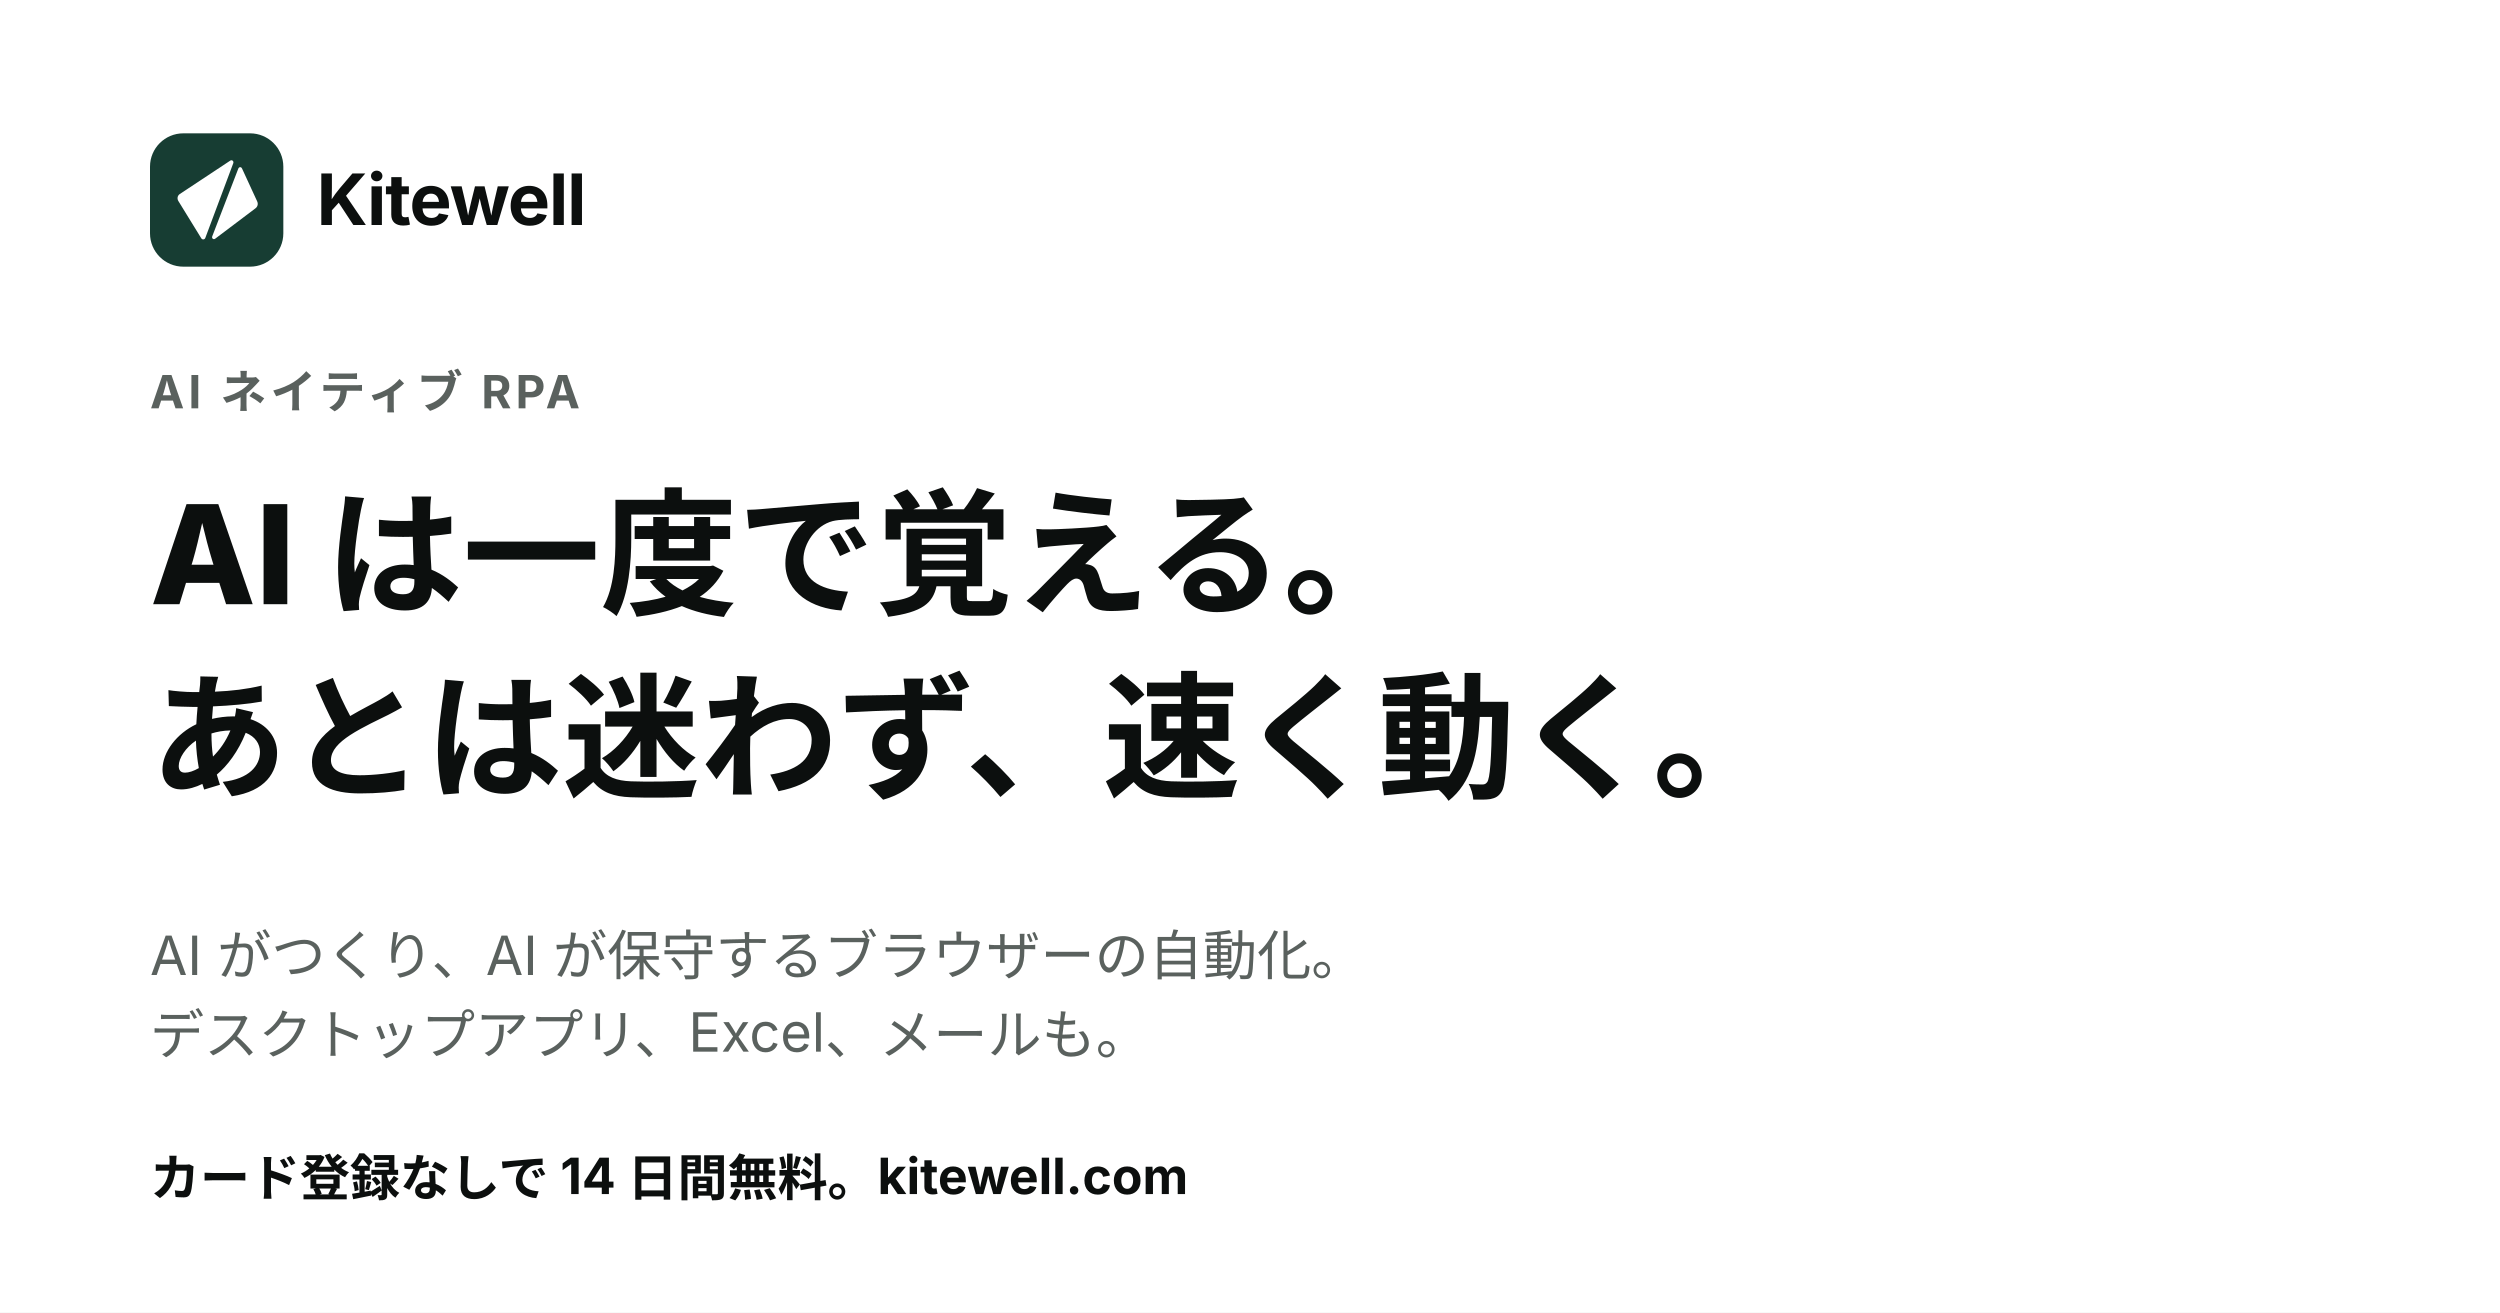
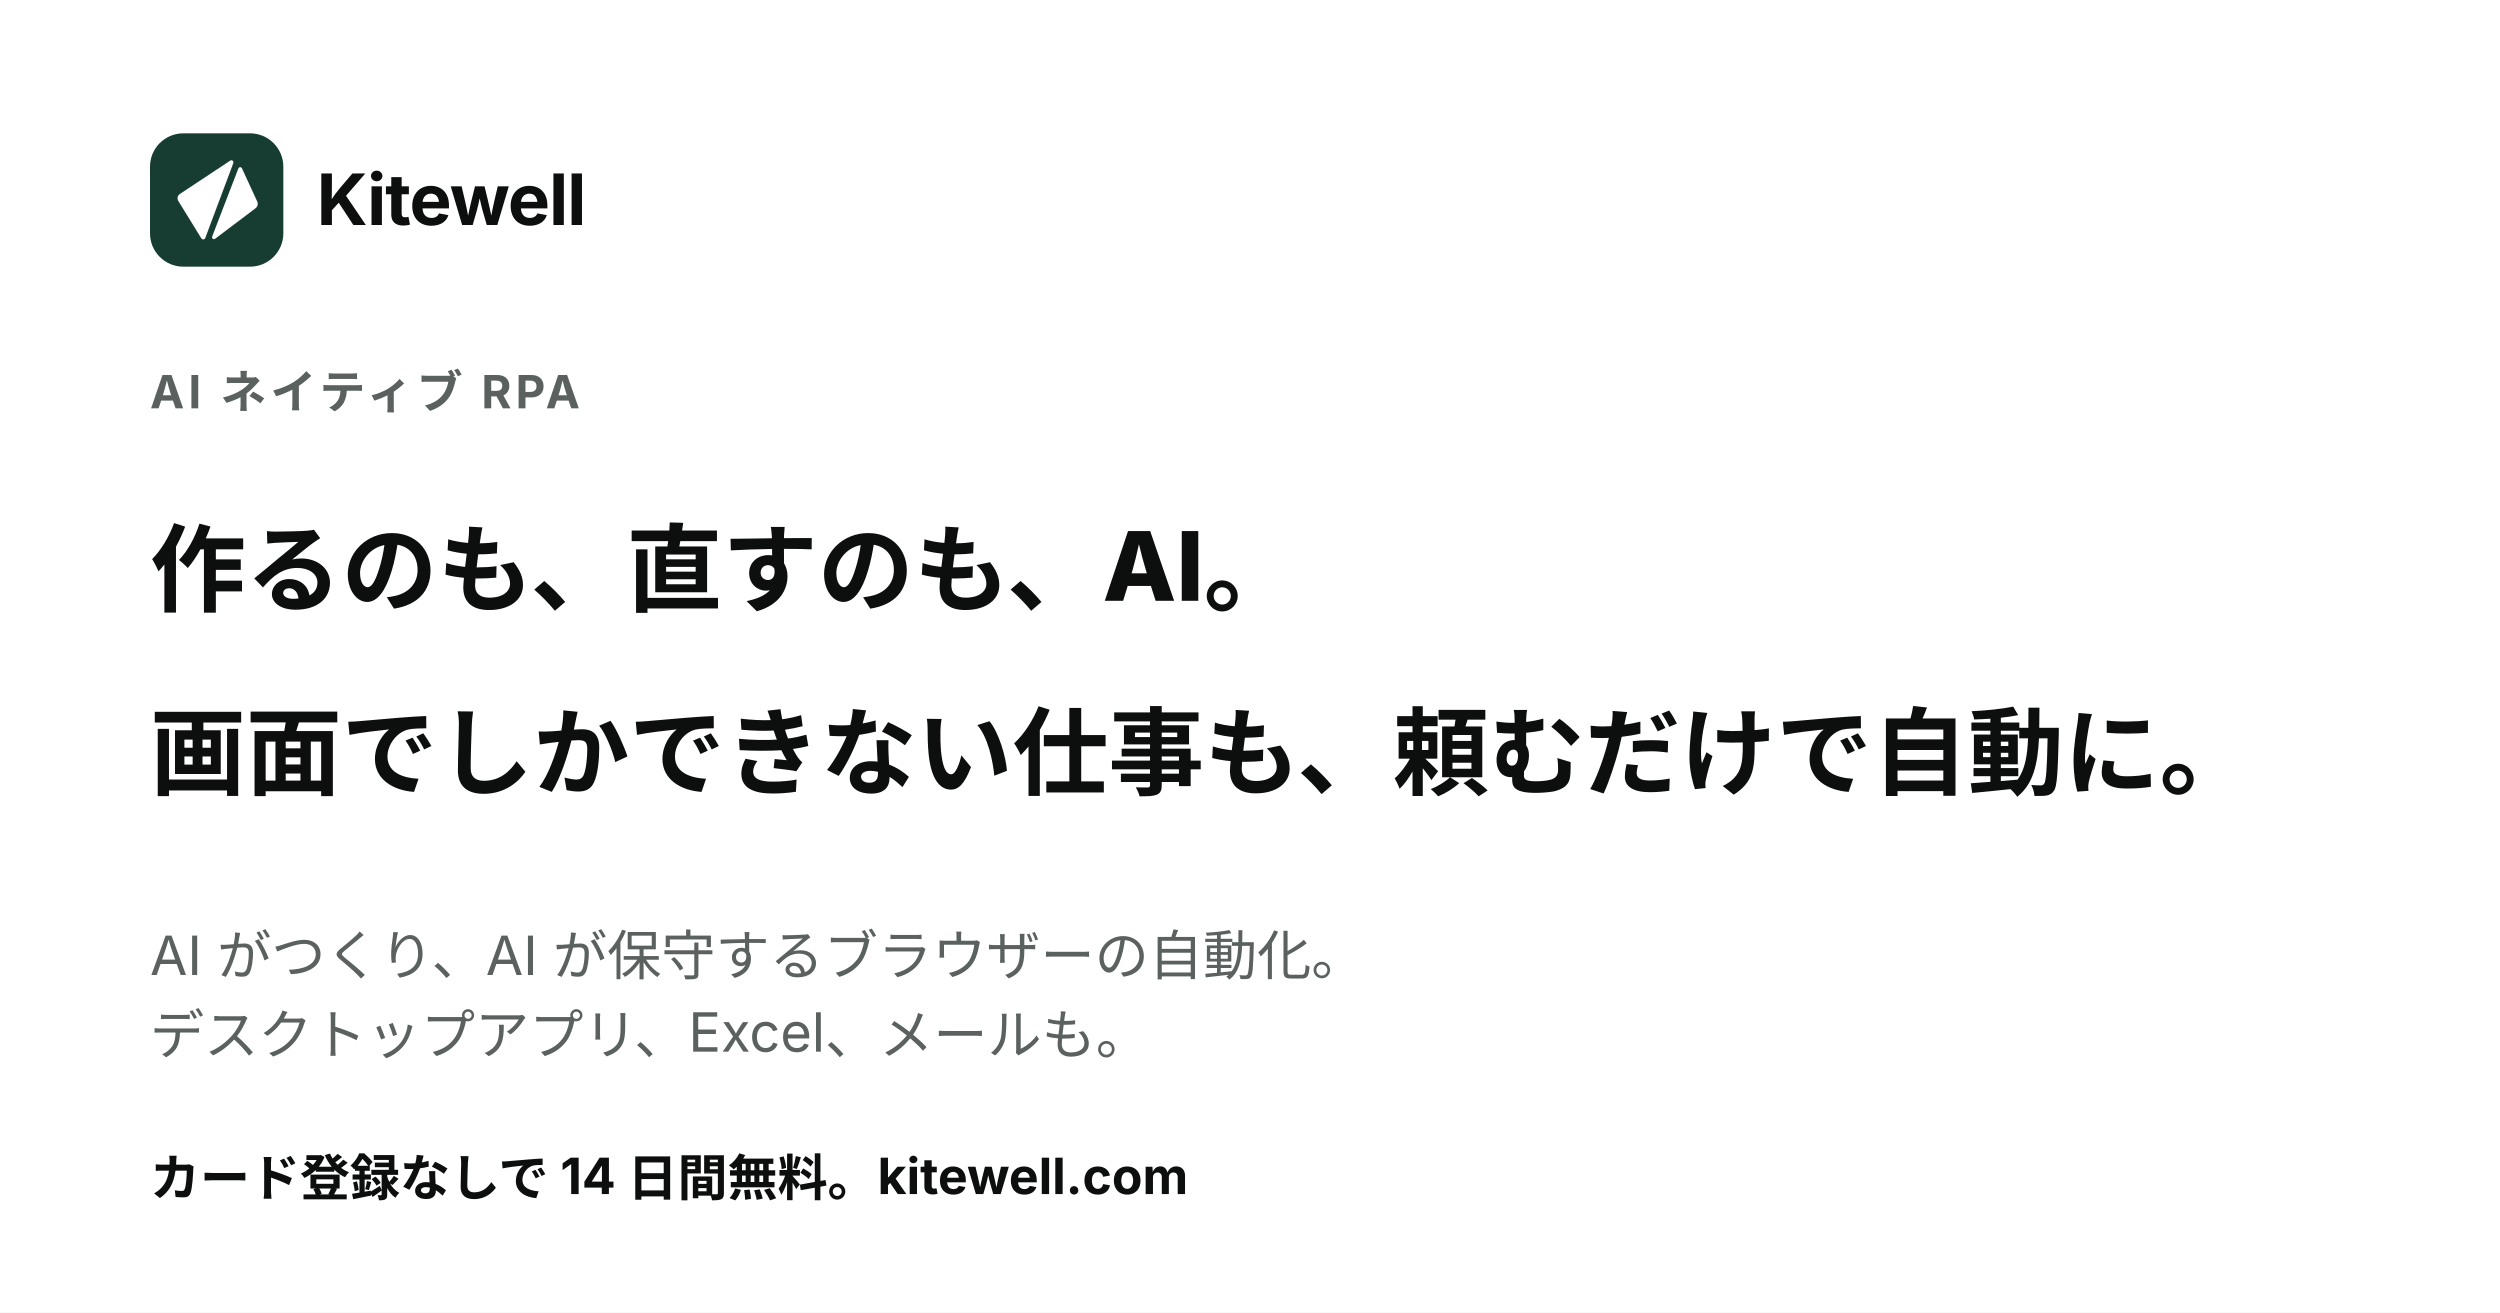
<svg xmlns="http://www.w3.org/2000/svg" width="1200" height="630" viewBox="0 0 1200 630">
  <rect width="1200" height="630" fill="#ffffff" />
  <svg x="72" y="64" width="64" height="64" viewBox="0 0 64 64">
    <rect width="64" height="64" rx="16" fill="#173d33" />
    <g transform="translate(10 10) scale(.6875)" fill="#ffffff">
      <path d="M41.5 4.5C42.7 3.7 44.1 4.9 43.6 6.3L24.1 58.4C23.7 59.7 22 59.9 21.3 58.8L5.3 32.8C4.2 31.1 4.6 28.9 6.3 27.8Z" />
      <path d="M47.1 10.1C47.6 8.8 49.1 8.7 49.7 10L60.3 33C61.1 34.7 60.6 36.7 59.1 37.8L31 59C29.8 59.9 28.4 58.8 28.9 57.4Z" />
    </g>
  </svg>
  <text x="152" y="108" fill="#0c0f0e" font-family="-apple-system, BlinkMacSystemFont, &quot;Helvetica Neue&quot;, &quot;Hiragino Sans&quot;, sans-serif" font-size="34" font-weight="700" letter-spacing="-0.5">Kitewell</text>
  <text x="72" y="196" fill="#5a615e" font-family="-apple-system, BlinkMacSystemFont, &quot;Helvetica Neue&quot;, &quot;Hiragino Sans&quot;, sans-serif" font-size="22" font-weight="650" letter-spacing="2">AI ネイティブ RPA</text>
-   <text x="72" y="290" fill="#0c0f0e" font-family="-apple-system, BlinkMacSystemFont, &quot;Helvetica Neue&quot;, &quot;Hiragino Sans&quot;, sans-serif" font-size="66" font-weight="800">AI は一度で覚える。</text>
-   <text x="72" y="378" fill="#0c0f0e" font-family="-apple-system, BlinkMacSystemFont, &quot;Helvetica Neue&quot;, &quot;Hiragino Sans&quot;, sans-serif" font-size="66" font-weight="800">あとは迷わず、速く動く。</text>
+   <text x="72" y="290" fill="#0c0f0e" font-family="-apple-system, BlinkMacSystemFont, &quot;Helvetica Neue&quot;, &quot;Hiragino Sans&quot;, sans-serif" font-size="46" font-weight="800">作るのも、直すのも、AI。</text>
+   <text x="72" y="378" fill="#0c0f0e" font-family="-apple-system, BlinkMacSystemFont, &quot;Helvetica Neue&quot;, &quot;Hiragino Sans&quot;, sans-serif" font-size="46" font-weight="800">画面でしかできない仕事も、頼むだけで自動に。</text>
  <text x="72" y="468" fill="#5a615e" font-family="-apple-system, BlinkMacSystemFont, &quot;Helvetica Neue&quot;, &quot;Hiragino Sans&quot;, sans-serif" font-size="26">AI がつくり、AI が保守するブラウザーの自動化。</text>
  <text x="72" y="506" fill="#5a615e" font-family="-apple-system, BlinkMacSystemFont, &quot;Helvetica Neue&quot;, &quot;Hiragino Sans&quot;, sans-serif" font-size="26">デスクトップアプリ、Excel、メールも。</text>
  <text x="72" y="574" fill="#0c0f0e" font-family="-apple-system, BlinkMacSystemFont, &quot;Helvetica Neue&quot;, &quot;Hiragino Sans&quot;, sans-serif" font-size="24" font-weight="650">カード登録なしで 14 日間無料。kitewell.com</text>
</svg>
